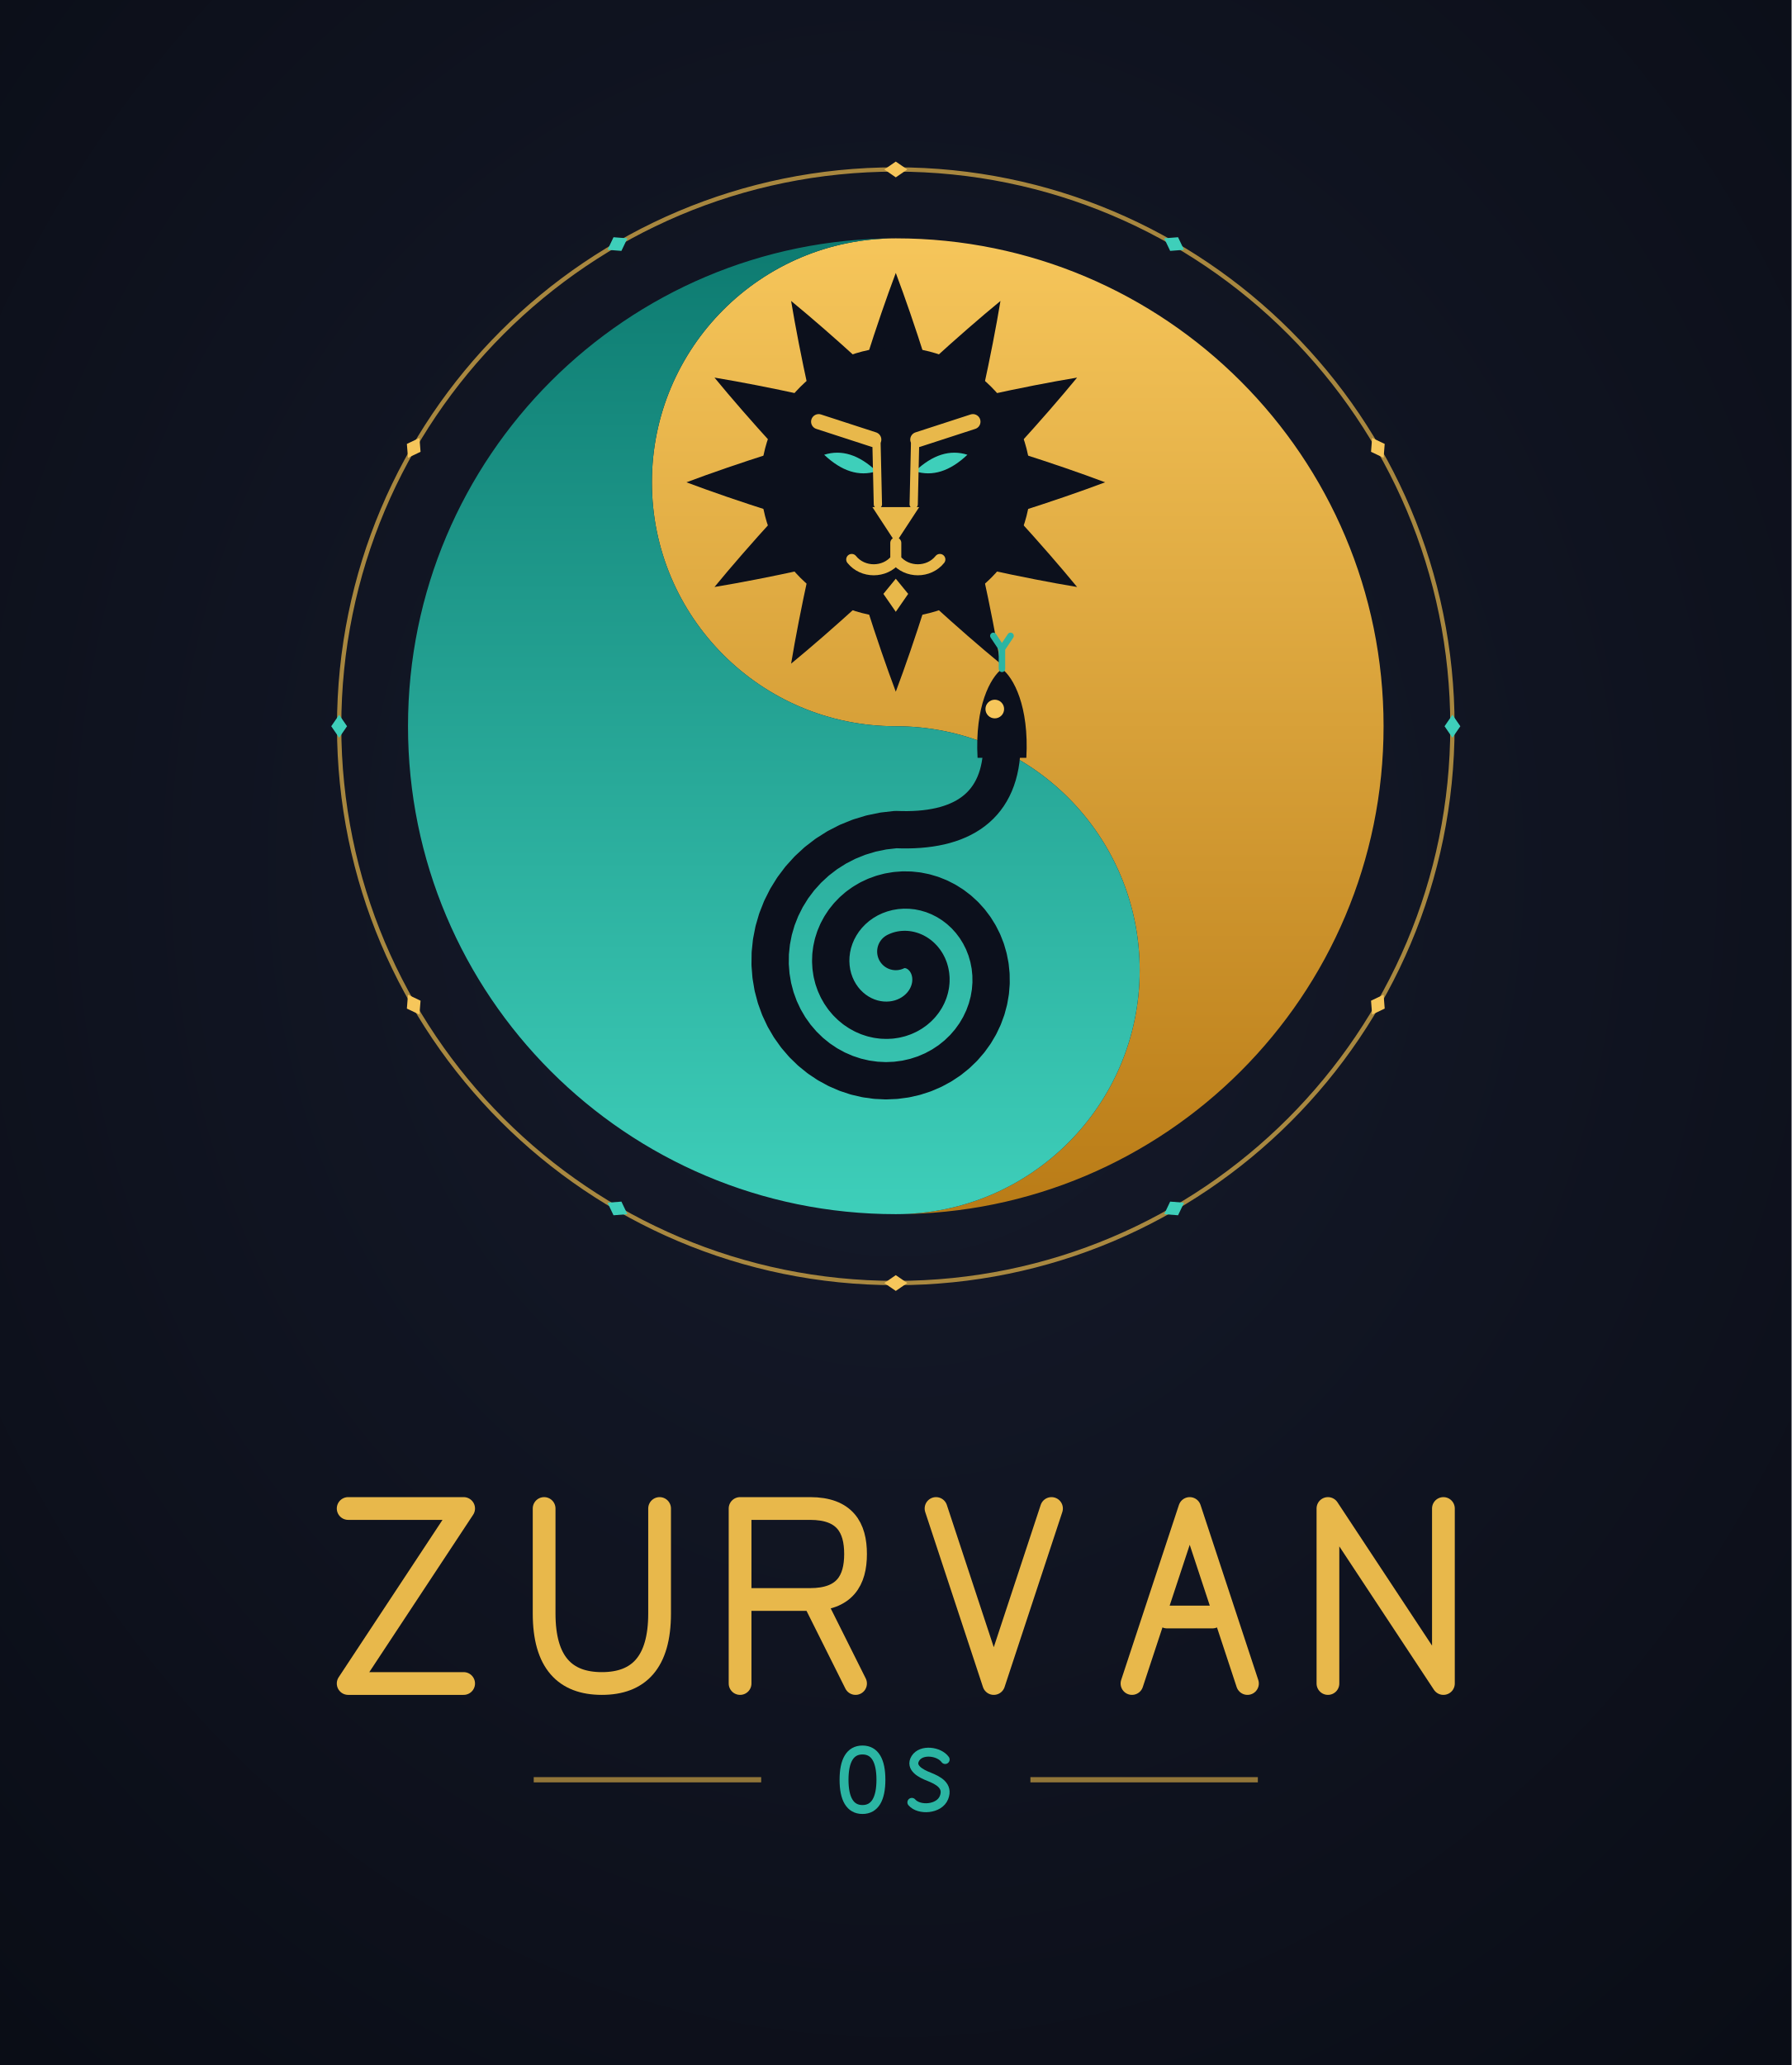
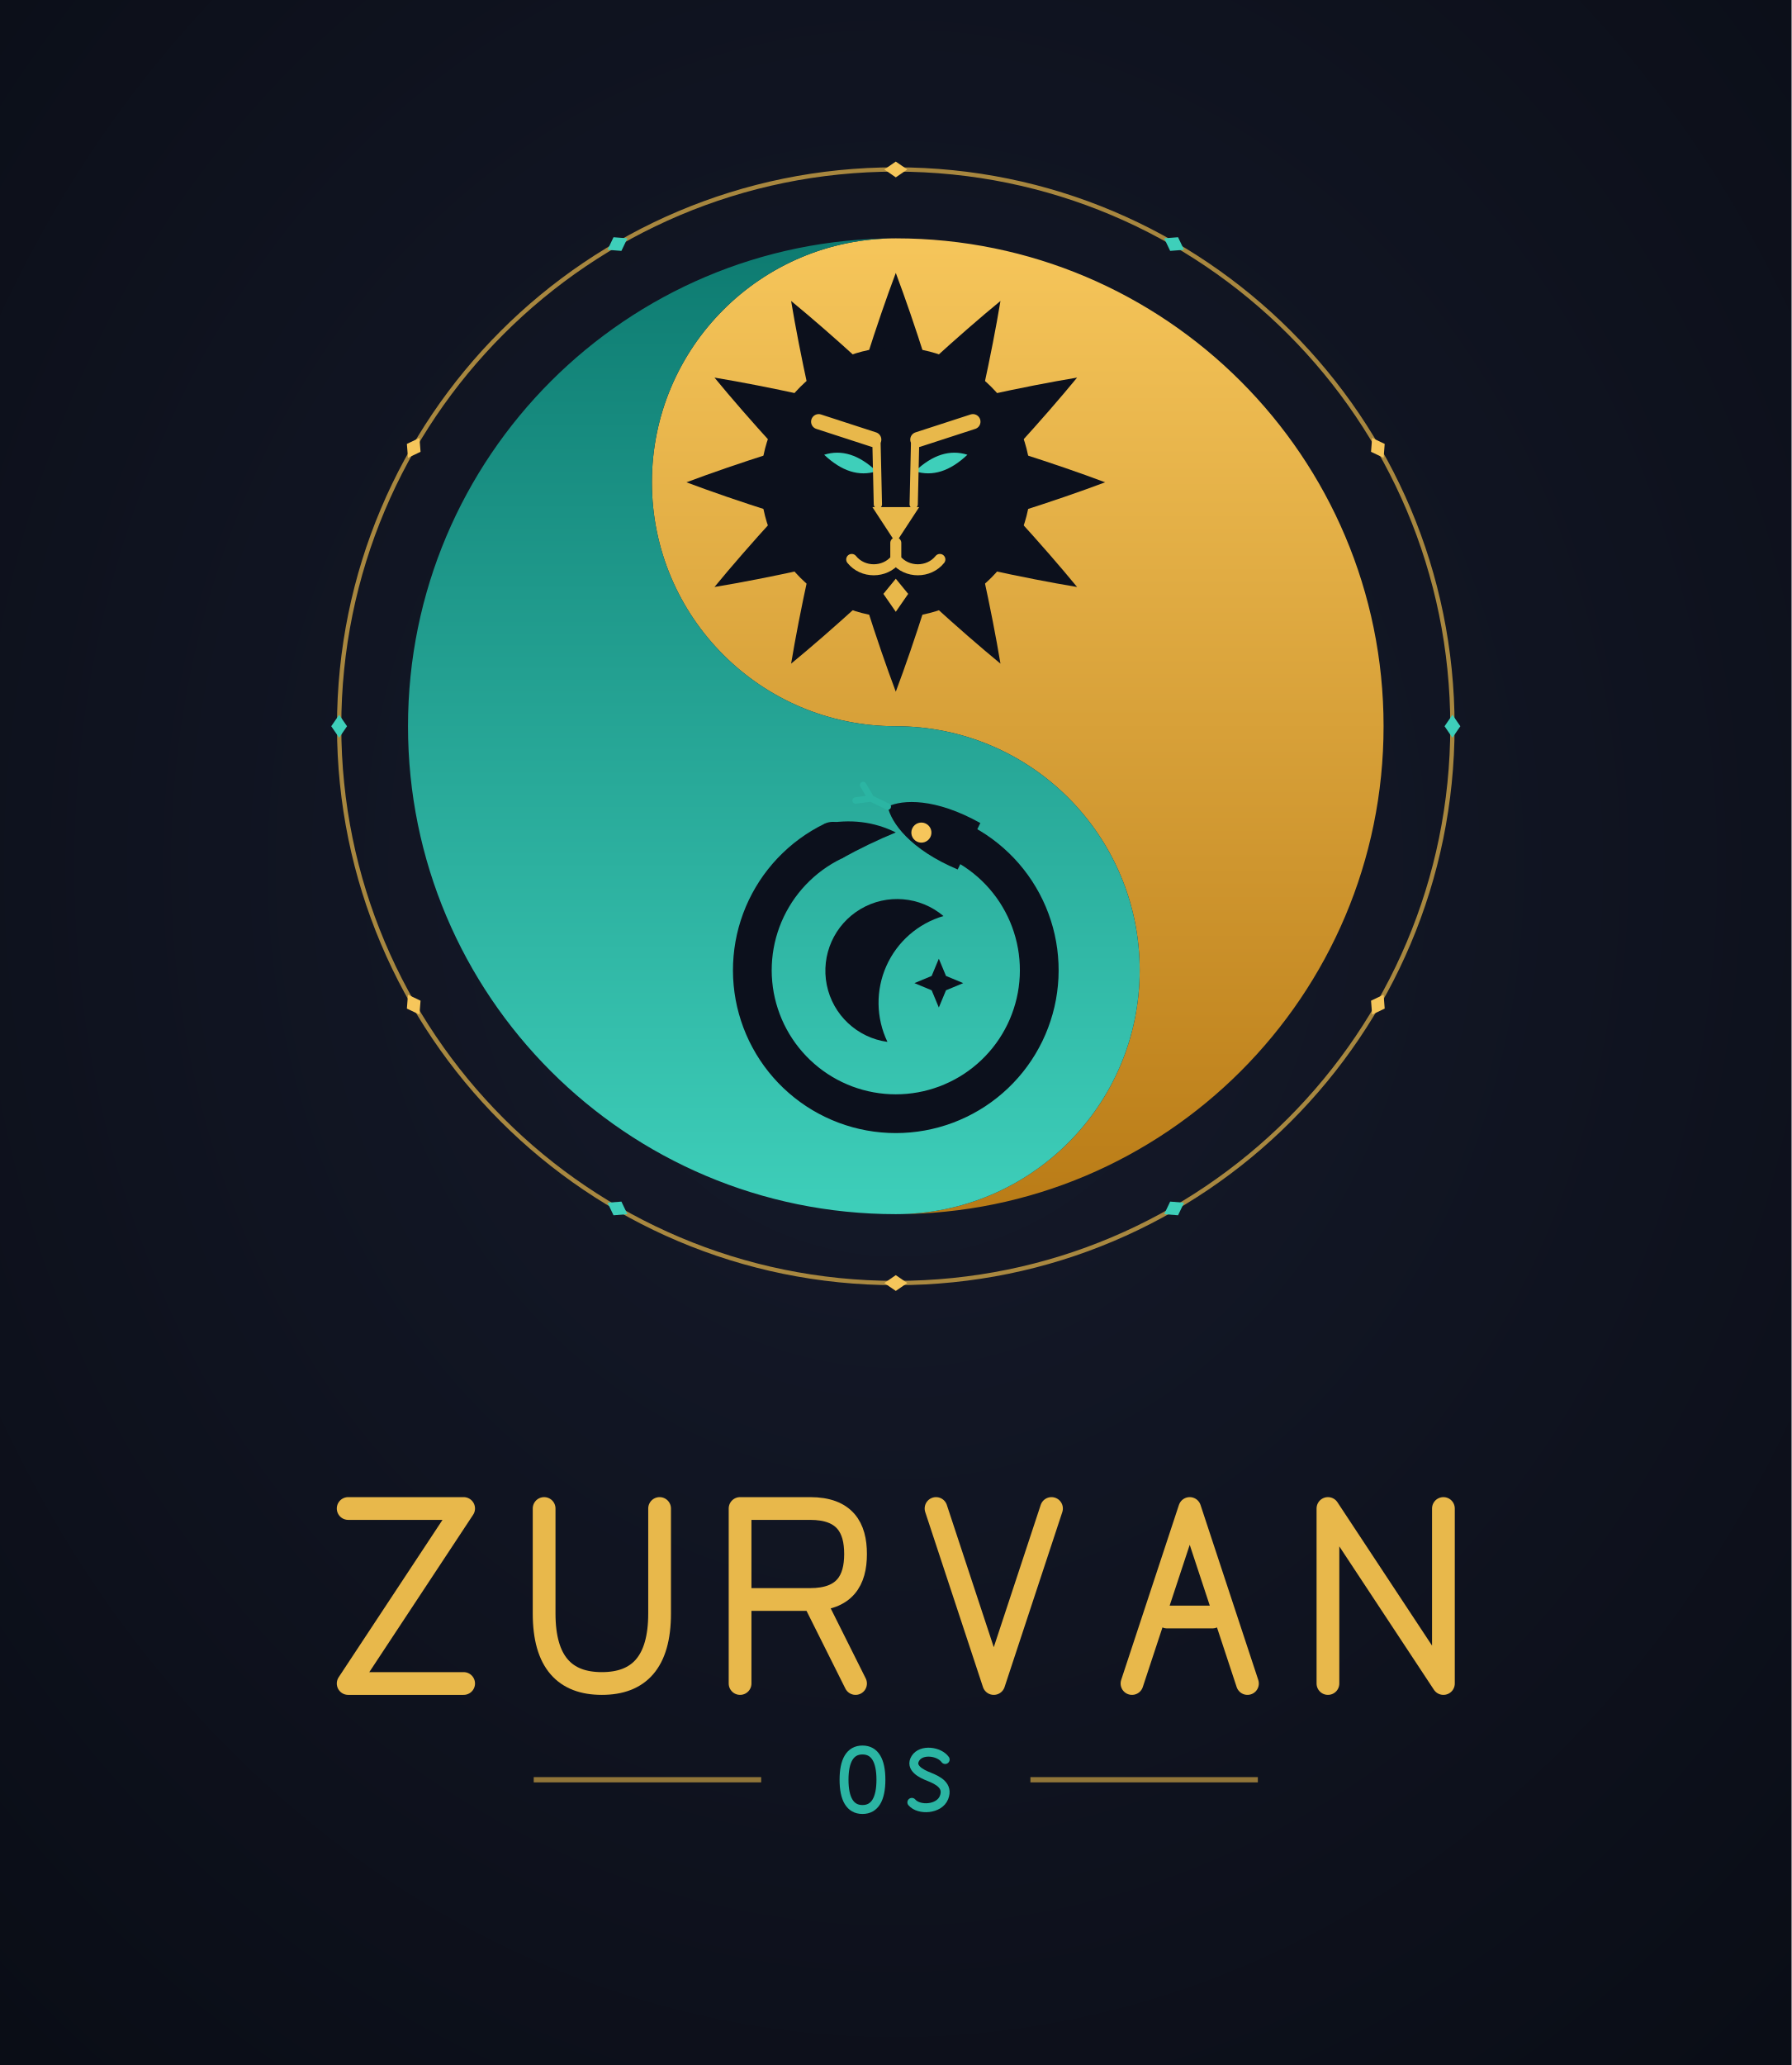
<svg xmlns="http://www.w3.org/2000/svg" viewBox="0 0 1024 1180" width="1024" height="1180">
  <defs>
    <radialGradient id="bg" cx="50%" cy="42%" r="75%">
      <stop offset="0%" stop-color="#161b2c" />
      <stop offset="100%" stop-color="#0a0d16" />
    </radialGradient>
    <linearGradient id="gold" x1="0" y1="0" x2="0" y2="1">
      <stop offset="0%" stop-color="#f6c65b" />
      <stop offset="100%" stop-color="#b97b16" />
    </linearGradient>
    <linearGradient id="teal" x1="0" y1="1" x2="0" y2="0">
      <stop offset="0%" stop-color="#3ecfba" />
      <stop offset="100%" stop-color="#0d7a70" />
    </linearGradient>
  </defs>
  <rect width="1024" height="1180" fill="url(#bg)" />
  <g transform="translate(512,415) scale(0.82)">
    <circle cx="0" cy="0" r="388" fill="none" stroke="#e8b84b" stroke-width="3" opacity="0.7" />
    <g transform="translate(0,-388) rotate(-90)">
      <path d="M 0 -8 L 5.5 0 L 0 8 L -5.5 0 Z" fill="#f6c65b" />
    </g>
    <g transform="translate(194,-336.02) rotate(-60)">
      <path d="M 0 -8 L 5.5 0 L 0 8 L -5.5 0 Z" fill="#3ecfba" />
    </g>
    <g transform="translate(336.02,-194) rotate(-30)">
      <path d="M 0 -8 L 5.5 0 L 0 8 L -5.5 0 Z" fill="#f6c65b" />
    </g>
    <g transform="translate(388,0) rotate(0)">
      <path d="M 0 -8 L 5.5 0 L 0 8 L -5.5 0 Z" fill="#3ecfba" />
    </g>
    <g transform="translate(336.02,194) rotate(30)">
      <path d="M 0 -8 L 5.5 0 L 0 8 L -5.5 0 Z" fill="#f6c65b" />
    </g>
    <g transform="translate(194,336.02) rotate(60)">
      <path d="M 0 -8 L 5.5 0 L 0 8 L -5.5 0 Z" fill="#3ecfba" />
    </g>
    <g transform="translate(0,388) rotate(90)">
      <path d="M 0 -8 L 5.5 0 L 0 8 L -5.5 0 Z" fill="#f6c65b" />
    </g>
    <g transform="translate(-194,336.02) rotate(120)">
      <path d="M 0 -8 L 5.5 0 L 0 8 L -5.5 0 Z" fill="#3ecfba" />
    </g>
    <g transform="translate(-336.02,194) rotate(150)">
      <path d="M 0 -8 L 5.5 0 L 0 8 L -5.5 0 Z" fill="#f6c65b" />
    </g>
    <g transform="translate(-388,0) rotate(180)">
      <path d="M 0 -8 L 5.5 0 L 0 8 L -5.5 0 Z" fill="#3ecfba" />
    </g>
    <g transform="translate(-336.02,-194) rotate(210)">
      <path d="M 0 -8 L 5.5 0 L 0 8 L -5.5 0 Z" fill="#f6c65b" />
    </g>
    <g transform="translate(-194,-336.02) rotate(240)">
      <path d="M 0 -8 L 5.5 0 L 0 8 L -5.5 0 Z" fill="#3ecfba" />
    </g>
    <path d="M 0 -340 A 340 340 0 0 1 0 340 A 170 170 0 0 0 0 0 A 170 170 0 0 1 0 -340 Z" fill="url(#gold)" />
    <path d="M 0 340 A 340 340 0 0 1 0 -340 A 170 170 0 0 0 0 0 A 170 170 0 0 1 0 340 Z" fill="url(#teal)" />
    <g transform="translate(0,-170.0) scale(0.96)">
      <path d="M -21.48 -89.46 Q -10.3 -124.58 0 -152 Q 10.3 -124.58 21.48 -89.46 Z M 26.13 -88.21 Q 53.37 -113.03 76 -131.64 Q 71.2 -102.74 63.33 -66.73 Z M 66.73 -63.33 Q 102.74 -71.2 131.64 -76 Q 113.03 -53.37 88.21 -26.13 Z M 89.46 -21.48 Q 124.58 -10.3 152 0 Q 124.58 10.3 89.46 21.48 Z M 88.21 26.13 Q 113.03 53.37 131.64 76 Q 102.74 71.2 66.73 63.33 Z M 63.33 66.73 Q 71.2 102.74 76 131.64 Q 53.37 113.03 26.13 88.21 Z M 21.48 89.46 Q 10.3 124.58 0 152 Q -10.3 124.58 -21.48 89.46 Z M -26.13 88.21 Q -53.37 113.03 -76 131.64 Q -71.2 102.74 -63.33 66.73 Z M -66.73 63.33 Q -102.74 71.2 -131.64 76 Q -113.03 53.37 -88.21 26.13 Z M -89.46 21.48 Q -124.58 10.3 -152 0 Q -124.58 -10.3 -89.46 -21.48 Z M -88.21 -26.13 Q -113.03 -53.37 -131.64 -76 Q -102.74 -71.2 -66.73 -63.33 Z M -63.33 -66.73 Q -71.2 -102.74 -76 -131.64 Q -53.37 -113.03 -26.13 -88.21 Z" fill="#0c101c" />
      <circle r="98" fill="#0c101c" />
      <path d="M -56 -44 L -16 -31 M 56 -44 L 16 -31" fill="none" stroke="#e8b84b" stroke-width="11" stroke-linecap="round" stroke-linejoin="round" />
      <path d="M -14 -8 Q -33 -26 -52 -20 Q -33 -2 -14 -8 Z M 14 -8 Q 33 -26 52 -20 Q 33 -2 14 -8 Z" fill="#3ecfba" />
      <path d="M -17 18 L 17 18 L 0 44 Z" fill="#e8b84b" />
      <path d="M -14 -28 L -13 16 M 14 -28 L 13 16" fill="none" stroke="#e8b84b" stroke-width="6" stroke-linecap="round" stroke-linejoin="round" />
      <path d="M 0 44 L 0 56 M 0 56 C -8 66 -24 66 -32 56 M 0 56 C 8 66 24 66 32 56" fill="none" stroke="#e8b84b" stroke-width="8" stroke-linecap="round" stroke-linejoin="round" />
      <path d="M 0 70 L 9 81 L 0 94 L -9 81 Z" fill="#e8b84b" />
    </g>
    <g transform="translate(0,170.0)">
-       <path d="M 0 -13 L 1.22 -13.55 L 2.54 -13.99 L 3.94 -14.29 L 5.42 -14.44 L 6.96 -14.45 L 8.54 -14.29 L 10.14 -13.96 L 11.75 -13.45 L 13.35 -12.76 L 14.91 -11.89 L 16.42 -10.84 L 17.86 -9.61 L 19.21 -8.21 L 20.45 -6.64 L 21.55 -4.92 L 22.51 -3.05 L 23.3 -1.05 L 23.9 1.07 L 24.31 3.29 L 24.51 5.59 L 24.49 7.96 L 24.24 10.36 L 23.74 12.78 L 23.01 15.19 L 22.03 17.57 L 20.81 19.89 L 19.34 22.13 L 17.63 24.27 L 15.7 26.27 L 13.54 28.12 L 11.18 29.79 L 8.63 31.26 L 5.9 32.5 L 3.02 33.51 L 0 34.25 L -3.12 34.72 L -6.33 34.89 L -9.6 34.77 L -12.89 34.34 L -16.18 33.59 L -19.44 32.53 L -22.63 31.15 L -25.73 29.45 L -28.71 27.45 L -31.52 25.14 L -34.16 22.55 L -36.58 19.68 L -38.75 16.56 L -40.66 13.21 L -42.27 9.65 L -43.57 5.9 L -44.53 2 L -45.13 -2.03 L -45.37 -6.15 L -45.23 -10.32 L -44.7 -14.52 L -43.78 -18.71 L -42.46 -22.85 L -40.75 -26.9 L -38.64 -30.82 L -36.17 -34.58 L -33.32 -38.14 L -30.12 -41.46 L -26.6 -44.52 L -22.76 -47.27 L -18.65 -49.69 L -14.28 -51.74 L -9.69 -53.41 L -4.92 -54.67 L -0 -55.5 L 5.03 -55.88 L 10.13 -55.8 L 15.25 -55.26 L 20.35 -54.23 L 25.4 -52.74 L 30.33 -50.77 L 35.12 -48.34 L 39.71 -45.45 L 44.06 -42.13 L 48.14 -38.39 L 51.89 -34.25 L 55.29 -29.75 L 58.29 -24.91 L 60.87 -19.78 L 62.99 -14.38 L 64.62 -8.75 L 65.76 -2.95 L 66.36 2.98 L 66.43 9 L 65.95 15.05 L 64.91 21.09 L 63.32 27.06 L 61.17 32.92 L 58.48 38.6 L 55.26 44.07 L 51.52 49.26 L 47.3 54.14 L 42.61 58.65 L 37.5 62.76 L 31.98 66.41 L 26.11 69.58 L 19.93 72.23 L 13.49 74.32 L 6.83 75.84 L 0 76.75 L -6.93 77.05 L -13.92 76.71 L -20.9 75.74 L -27.82 74.13 L -34.62 71.88 L -41.23 69.01 L -47.61 65.53 L -53.69 61.46 L -59.42 56.82 L -64.75 51.64 L -69.63 45.96 L -74 39.82 L -77.83 33.27 L -81.08 26.34 L -83.7 19.11 L -85.68 11.61 L -86.98 3.91 L -87.59 -3.93 L -87.49 -11.85 L -86.66 -19.78 L -85.12 -27.66 L -82.86 -35.41 L -79.88 -42.99 L -76.21 -50.31 L -71.87 -57.32 L -66.88 -63.95 L -61.28 -70.14 L -55.1 -75.85 L -48.4 -81 L -41.2 -85.56 L -33.58 -89.48 L -25.59 -92.71 L -17.28 -95.23 L -8.73 -97 L -0 -98 C 46 -96 74 -114 74 -158" fill="none" stroke="#0c101c" stroke-width="26" stroke-linecap="round" stroke-linejoin="round" />
-       <g transform="translate(74,-158) rotate(-90)">
-         <path d="M -10 -17 C 26 -19 46 -8 52 0 C 46 8 26 19 -10 17 Z" fill="#0c101c" />
-         <circle cx="24" cy="-5" r="6.5" fill="#f6c65b" />
-         <path d="M 52 0 L 66 0 M 66 0 L 75 -6 M 66 0 L 75 6" fill="none" stroke="#2bb5a3" stroke-width="4.5" stroke-linecap="round" stroke-linejoin="round" />
+       <path d="M 43.84 -89.88 L 47.82 -87.83 L 51.7 -85.6 L 55.48 -83.2 L 59.15 -80.63 L 62.71 -77.9 L 66.13 -75.01 L 69.42 -71.97 L 72.58 -68.79 L 75.59 -65.47 L 78.44 -62.02 L 81.14 -58.45 L 83.68 -54.76 L 86.04 -50.95 L 88.24 -47.05 L 90.26 -43.05 L 92.1 -38.97 L 93.75 -34.8 L 95.21 -30.57 L 96.49 -26.28 L 97.57 -21.93 L 98.45 -17.54 L 99.14 -13.11 L 99.62 -8.66 L 99.91 -4.19 L 100 0.29 L 99.89 4.77 L 99.57 9.24 L 99.06 13.69 L 98.35 18.11 L 97.44 22.5 L 96.33 26.84 L 95.03 31.12 L 93.54 35.35 L 91.87 39.5 L 90.01 43.58 L 87.96 47.56 L 85.75 51.45 L 83.36 55.24 L 80.8 58.92 L 78.08 62.48 L 75.2 65.91 L 72.18 69.21 L 69 72.38 L 65.69 75.39 L 62.25 78.26 L 58.68 80.97 L 55 83.52 L 51.2 85.9 L 47.31 88.1 L 43.31 90.13 L 39.23 91.98 L 35.08 93.65 L 30.85 95.12 L 26.56 96.41 L 22.21 97.5 L 17.82 98.4 L 13.4 99.1 L 8.95 99.6 L 4.48 99.9 L 0 100 L -4.48 99.9 L -8.95 99.6 L -13.4 99.1 L -17.82 98.4 L -22.21 97.5 L -26.56 96.41 L -30.85 95.12 L -35.08 93.65 L -39.23 91.98 L -43.31 90.13 L -47.31 88.1 L -51.2 85.9 L -55 83.52 L -58.68 80.97 L -62.25 78.26 L -65.69 75.39 L -69 72.38 L -72.18 69.21 L -75.2 65.91 L -78.08 62.48 L -80.8 58.92 L -83.36 55.24 L -85.75 51.45 L -87.96 47.56 L -90.01 43.58 L -91.87 39.5 L -93.54 35.35 L -95.03 31.12 L -96.33 26.84 L -97.44 22.5 L -98.35 18.11 L -99.06 13.69 L -99.57 9.24 L -99.89 4.77 L -100 0.29 L -99.91 -4.19 L -99.62 -8.66 L -99.14 -13.11 L -98.45 -17.54 L -97.57 -21.93 L -96.49 -26.28 L -95.21 -30.57 L -93.75 -34.8 L -92.1 -38.97 L -90.26 -43.05 L -88.24 -47.05 L -86.04 -50.95 L -83.68 -54.76 L -81.14 -58.45 L -78.44 -62.02 L -75.59 -65.47 L -72.58 -68.79 L -69.42 -71.97 L -66.13 -75.01 L -62.71 -77.9 L -59.15 -80.63 L -55.48 -83.2 L -51.7 -85.6 L -47.82 -87.83 L -43.84 -89.88" fill="none" stroke="#0c101c" stroke-width="27" stroke-linecap="round" stroke-linejoin="round" />
+       <path d="M -49.76 -102.01 Q -22.81 -107.32 0 -96 Q -18.77 -88.31 -37.92 -77.75 Z" fill="#0c101c" />
+       <g transform="translate(43.84,-89.88) rotate(-154)">
+         <path d="M -8 -18 C 28 -20 48 -9 55 0 C 48 9 28 20 -8 18 Z" fill="#0c101c" />
+         <circle cx="26" cy="-6" r="7" fill="#f6c65b" />
+         <path d="M 55 0 L 68 0 M 68 0 L 77 -6 M 68 0 L 77 6" fill="none" stroke="#2bb5a3" stroke-width="4.5" stroke-linecap="round" stroke-linejoin="round" />
      </g>
+       <g transform="rotate(24)">
+         <path d="M 15 -48 A 50 50 0 1 0 15 48 A 63 63 0 0 1 15 -48 Z" fill="#0c101c" />
+       </g>
+       <path d="M 30 -8 L 35 4 L 47 9 L 35 14 L 30 26 L 25 14 L 13 9 L 25 4 Z" fill="#0c101c" />
    </g>
  </g>
  <g transform="translate(197,862) scale(1.0)">
    <g transform="translate(0,0)">
      <path d="M 2 0 L 68 0 L 2 100 L 68 100" fill="none" stroke="#e8b84b" stroke-width="13" stroke-linecap="round" stroke-linejoin="round" />
    </g>
    <g transform="translate(112,0)">
      <path d="M 2 0 L 2 60 C 2 88 14 100 35 100 C 56 100 68 88 68 60 L 68 0" fill="none" stroke="#e8b84b" stroke-width="13" stroke-linecap="round" stroke-linejoin="round" />
    </g>
    <g transform="translate(224,0)">
      <path d="M 2 100 L 2 0 L 42 0 C 62 0 68 11 68 26 C 68 41 62 52 42 52 L 2 52 M 44 52 L 68 100" fill="none" stroke="#e8b84b" stroke-width="13" stroke-linecap="round" stroke-linejoin="round" />
    </g>
    <g transform="translate(336,0)">
      <path d="M 2 0 L 35 100 L 68 0" fill="none" stroke="#e8b84b" stroke-width="13" stroke-linecap="round" stroke-linejoin="round" />
    </g>
    <g transform="translate(448,0)">
      <path d="M 2 100 L 35 0 L 68 100 M 22 62 L 48 62" fill="none" stroke="#e8b84b" stroke-width="13" stroke-linecap="round" stroke-linejoin="round" />
    </g>
    <g transform="translate(560,0)">
      <path d="M 2 100 L 2 0 L 68 100 L 68 0" fill="none" stroke="#e8b84b" stroke-width="13" stroke-linecap="round" stroke-linejoin="round" />
    </g>
  </g>
  <g transform="translate(481.06,1000) scale(0.34)">
    <g transform="translate(0,0)">
      <path d="M 35 0 C 14 0 4 18 4 50 C 4 82 14 100 35 100 C 56 100 66 82 66 50 C 66 18 56 0 35 0 Z" fill="none" stroke="#2bb5a3" stroke-width="15" stroke-linecap="round" stroke-linejoin="round" />
    </g>
    <g transform="translate(112,0)">
      <path d="M 62 16 C 52 2 22 -2 12 14 C 2 30 22 40 35 45 C 50 51 68 60 60 80 C 52 100 18 102 6 88" fill="none" stroke="#2bb5a3" stroke-width="15" stroke-linecap="round" stroke-linejoin="round" />
    </g>
  </g>
  <path d="M 305.06 1017 L 435.06 1017" stroke="#e8b84b" stroke-width="3" opacity="0.6" />
  <path d="M 588.94 1017 L 718.94 1017" stroke="#e8b84b" stroke-width="3" opacity="0.6" />
</svg>
